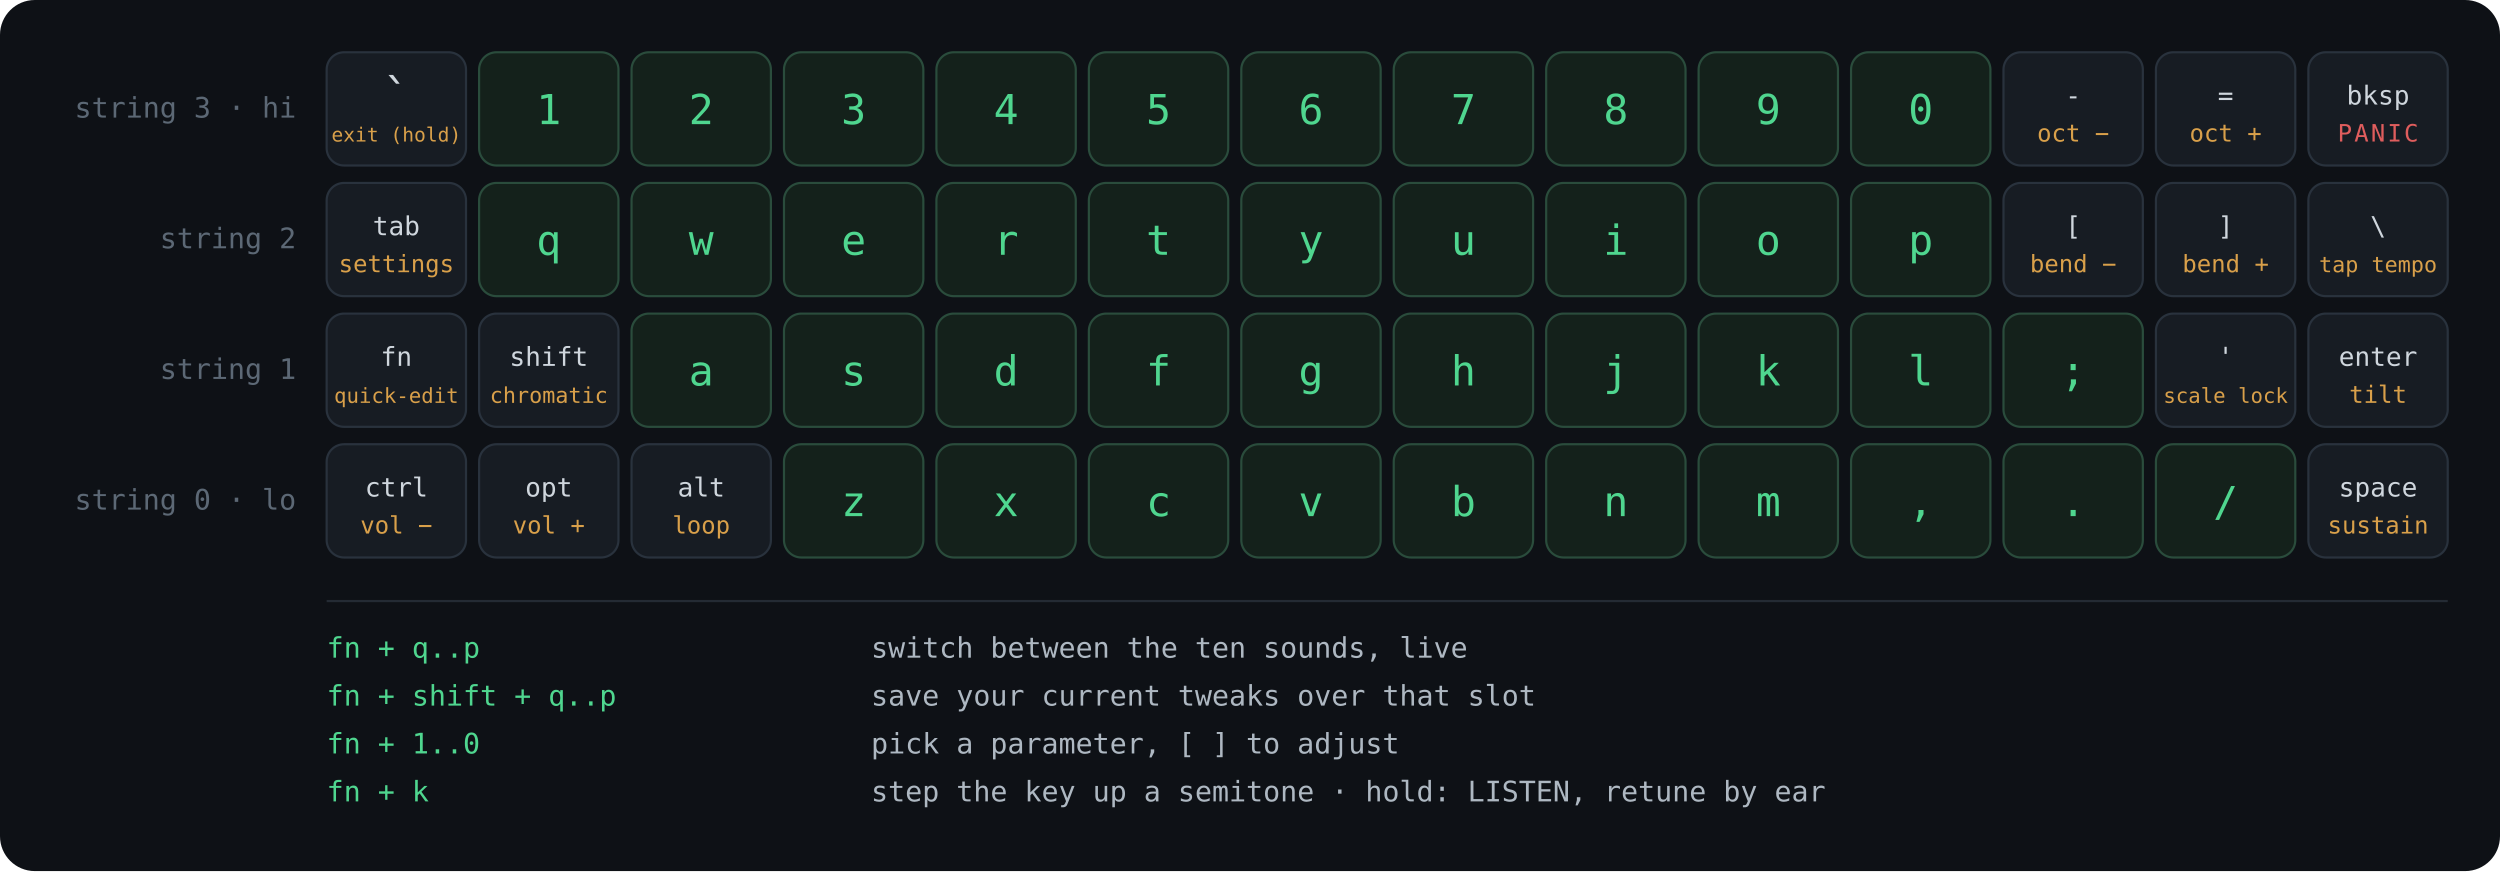
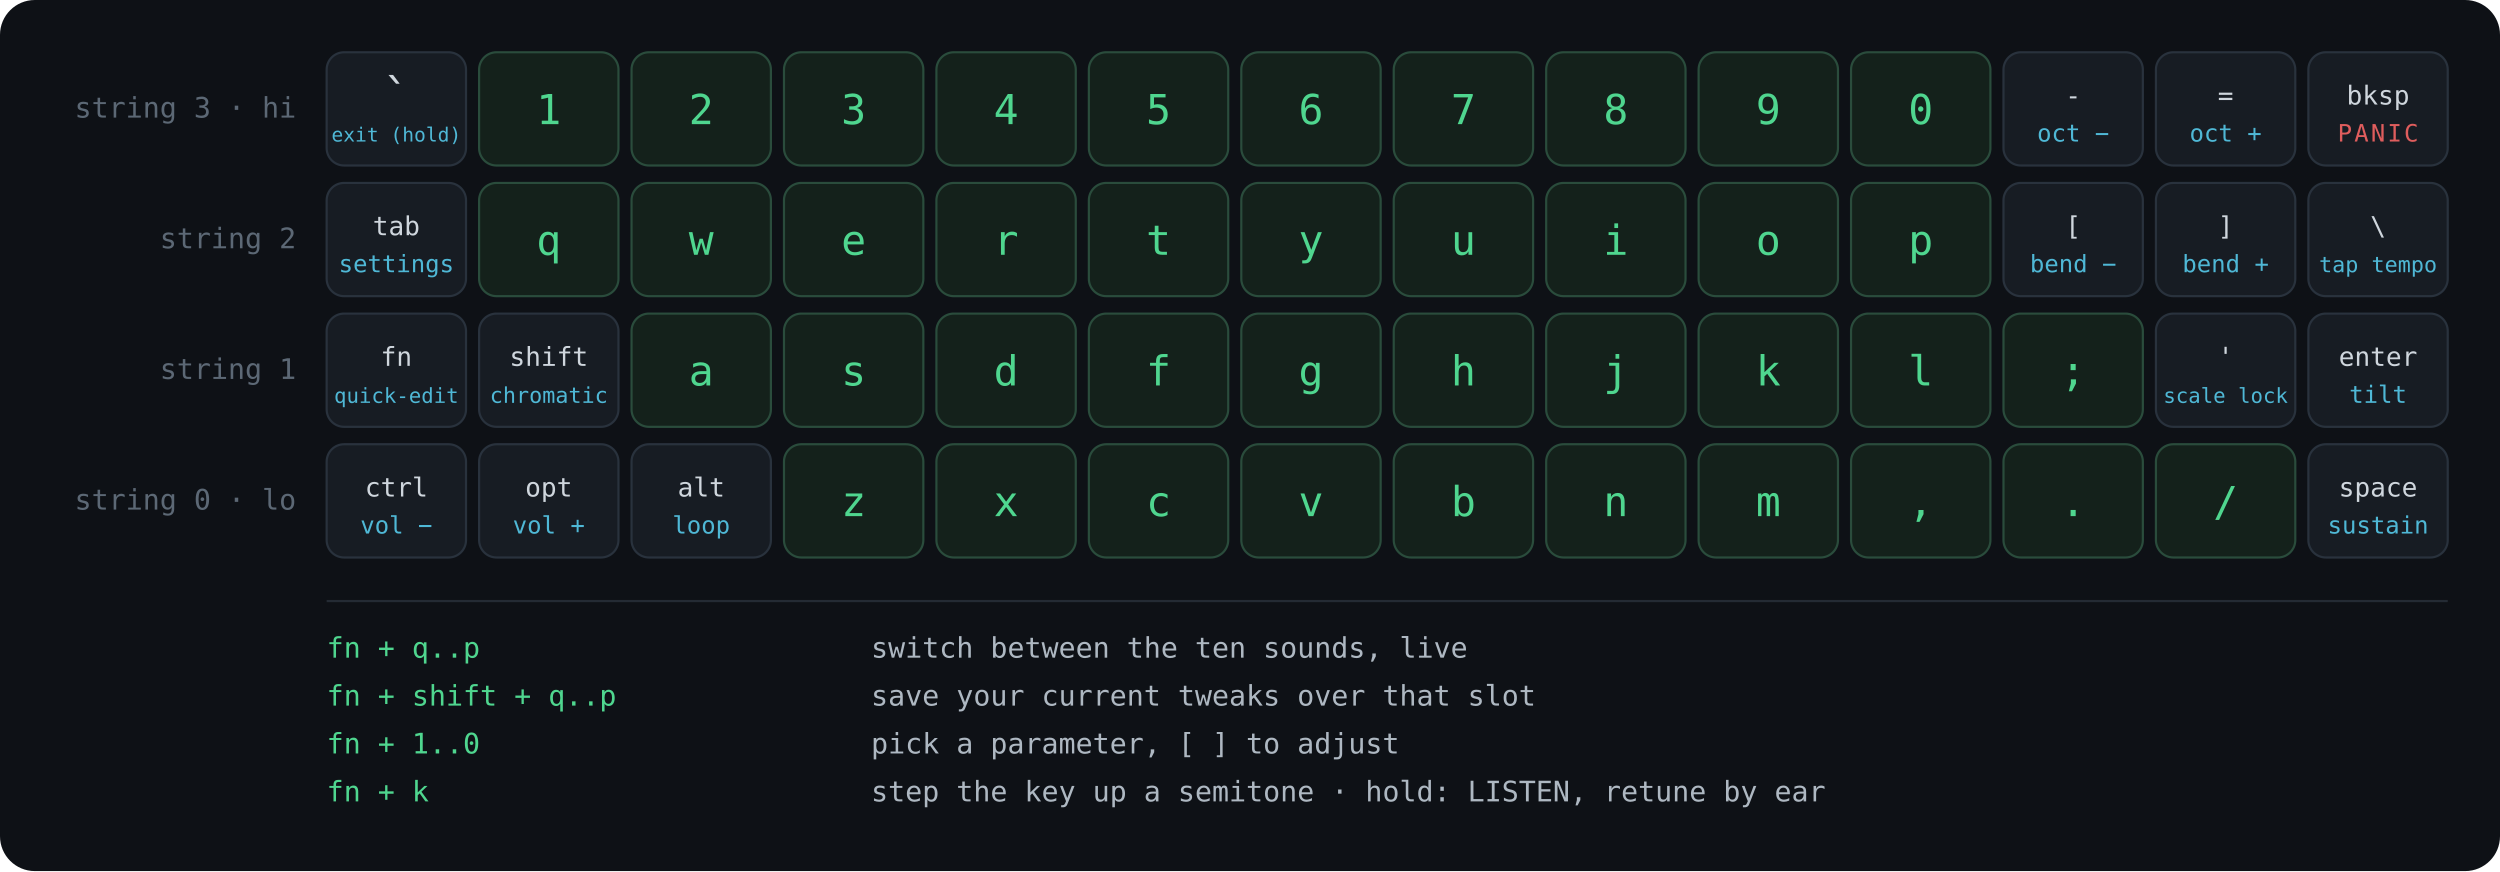
<svg xmlns="http://www.w3.org/2000/svg" viewBox="0 0 1148 400" role="img" aria-label="GLIDE keymap">
  <style>
    text { font-family: Consolas, 'Cascadia Mono', 'SF Mono', Menlo, monospace; }
    .k  { fill:#171c23; stroke:#29323d; stroke-width:1; }
    .n  { fill:#14211b; stroke:#2a4c3c; stroke-width:1; }
    .nc { fill:#4fd68f; font-size:19px; text-anchor:middle; }
    .cc { fill:#cfd6dd; font-size:12px; text-anchor:middle; }
-     .rl { fill:#d9a04a; font-size:11px; text-anchor:middle; }
+     .rl { fill:#4fb8d6; font-size:11px; text-anchor:middle; }
    .rd { fill:#e05d5d; font-size:11px; text-anchor:middle; letter-spacing:1px; }
    .sl { fill:#5c6875; font-size:13px; text-anchor:end; }
    .lg { fill:#4fd68f; font-size:13px; }
    .ld { fill:#aeb8c2; font-size:13px; }
  </style>
  <rect x="0" y="0" width="1148" height="400" rx="16" fill="#0e1116" />
  <text class="sl" x="136" y="54">string 3 · hi</text>
  <text class="sl" x="136" y="114">string 2</text>
  <text class="sl" x="136" y="174">string 1</text>
  <text class="sl" x="136" y="234">string 0 · lo</text>
  <rect class="k" x="150" y="24" width="64" height="52" rx="8" />
  <text class="cc" x="182" y="52" style="font-size:22px">`</text>
  <text class="rl" x="182" y="65" style="font-size:9px">exit (hold)</text>
  <rect class="n" x="220" y="24" width="64" height="52" rx="8" />
  <text class="nc" x="252" y="57">1</text>
  <rect class="n" x="290" y="24" width="64" height="52" rx="8" />
  <text class="nc" x="322" y="57">2</text>
  <rect class="n" x="360" y="24" width="64" height="52" rx="8" />
  <text class="nc" x="392" y="57">3</text>
  <rect class="n" x="430" y="24" width="64" height="52" rx="8" />
  <text class="nc" x="462" y="57">4</text>
  <rect class="n" x="500" y="24" width="64" height="52" rx="8" />
  <text class="nc" x="532" y="57">5</text>
  <rect class="n" x="570" y="24" width="64" height="52" rx="8" />
  <text class="nc" x="602" y="57">6</text>
  <rect class="n" x="640" y="24" width="64" height="52" rx="8" />
  <text class="nc" x="672" y="57">7</text>
  <rect class="n" x="710" y="24" width="64" height="52" rx="8" />
  <text class="nc" x="742" y="57">8</text>
  <rect class="n" x="780" y="24" width="64" height="52" rx="8" />
  <text class="nc" x="812" y="57">9</text>
  <rect class="n" x="850" y="24" width="64" height="52" rx="8" />
  <text class="nc" x="882" y="57">0</text>
  <rect class="k" x="920" y="24" width="64" height="52" rx="8" />
  <text class="cc" x="952" y="48">-</text>
  <text class="rl" x="952" y="65">oct −</text>
  <rect class="k" x="990" y="24" width="64" height="52" rx="8" />
  <text class="cc" x="1022" y="48">=</text>
  <text class="rl" x="1022" y="65">oct +</text>
  <rect class="k" x="1060" y="24" width="64" height="52" rx="8" />
  <text class="cc" x="1092" y="48">bksp</text>
  <text class="rd" x="1092" y="65">PANIC</text>
  <rect class="k" x="150" y="84" width="64" height="52" rx="8" />
  <text class="cc" x="182" y="108">tab</text>
  <text class="rl" x="182" y="125">settings</text>
  <rect class="n" x="220" y="84" width="64" height="52" rx="8" />
  <text class="nc" x="252" y="117">q</text>
  <rect class="n" x="290" y="84" width="64" height="52" rx="8" />
  <text class="nc" x="322" y="117">w</text>
  <rect class="n" x="360" y="84" width="64" height="52" rx="8" />
  <text class="nc" x="392" y="117">e</text>
  <rect class="n" x="430" y="84" width="64" height="52" rx="8" />
  <text class="nc" x="462" y="117">r</text>
  <rect class="n" x="500" y="84" width="64" height="52" rx="8" />
  <text class="nc" x="532" y="117">t</text>
  <rect class="n" x="570" y="84" width="64" height="52" rx="8" />
  <text class="nc" x="602" y="117">y</text>
  <rect class="n" x="640" y="84" width="64" height="52" rx="8" />
  <text class="nc" x="672" y="117">u</text>
  <rect class="n" x="710" y="84" width="64" height="52" rx="8" />
  <text class="nc" x="742" y="117">i</text>
  <rect class="n" x="780" y="84" width="64" height="52" rx="8" />
  <text class="nc" x="812" y="117">o</text>
  <rect class="n" x="850" y="84" width="64" height="52" rx="8" />
  <text class="nc" x="882" y="117">p</text>
  <rect class="k" x="920" y="84" width="64" height="52" rx="8" />
  <text class="cc" x="952" y="108">[</text>
  <text class="rl" x="952" y="125">bend −</text>
  <rect class="k" x="990" y="84" width="64" height="52" rx="8" />
  <text class="cc" x="1022" y="108">]</text>
  <text class="rl" x="1022" y="125">bend +</text>
  <rect class="k" x="1060" y="84" width="64" height="52" rx="8" />
  <text class="cc" x="1092" y="108">\</text>
  <text class="rl" x="1092" y="125" style="font-size:10px">tap tempo</text>
  <rect class="k" x="150" y="144" width="64" height="52" rx="8" />
  <text class="cc" x="182" y="168">fn</text>
  <text class="rl" x="182" y="185" style="font-size:9.5px">quick-edit</text>
  <rect class="k" x="220" y="144" width="64" height="52" rx="8" />
  <text class="cc" x="252" y="168">shift</text>
  <text class="rl" x="252" y="185" style="font-size:10px">chromatic</text>
  <rect class="n" x="290" y="144" width="64" height="52" rx="8" />
  <text class="nc" x="322" y="177">a</text>
  <rect class="n" x="360" y="144" width="64" height="52" rx="8" />
  <text class="nc" x="392" y="177">s</text>
  <rect class="n" x="430" y="144" width="64" height="52" rx="8" />
  <text class="nc" x="462" y="177">d</text>
  <rect class="n" x="500" y="144" width="64" height="52" rx="8" />
  <text class="nc" x="532" y="177">f</text>
  <rect class="n" x="570" y="144" width="64" height="52" rx="8" />
  <text class="nc" x="602" y="177">g</text>
  <rect class="n" x="640" y="144" width="64" height="52" rx="8" />
  <text class="nc" x="672" y="177">h</text>
  <rect class="n" x="710" y="144" width="64" height="52" rx="8" />
  <text class="nc" x="742" y="177">j</text>
  <rect class="n" x="780" y="144" width="64" height="52" rx="8" />
  <text class="nc" x="812" y="177">k</text>
  <rect class="n" x="850" y="144" width="64" height="52" rx="8" />
  <text class="nc" x="882" y="177">l</text>
  <rect class="n" x="920" y="144" width="64" height="52" rx="8" />
  <text class="nc" x="952" y="177">;</text>
  <rect class="k" x="990" y="144" width="64" height="52" rx="8" />
  <text class="cc" x="1022" y="168">'</text>
  <text class="rl" x="1022" y="185" style="font-size:9.5px">scale lock</text>
  <rect class="k" x="1060" y="144" width="64" height="52" rx="8" />
  <text class="cc" x="1092" y="168">enter</text>
  <text class="rl" x="1092" y="185">tilt</text>
  <rect class="k" x="150" y="204" width="64" height="52" rx="8" />
  <text class="cc" x="182" y="228">ctrl</text>
  <text class="rl" x="182" y="245">vol −</text>
  <rect class="k" x="220" y="204" width="64" height="52" rx="8" />
  <text class="cc" x="252" y="228">opt</text>
  <text class="rl" x="252" y="245">vol +</text>
  <rect class="k" x="290" y="204" width="64" height="52" rx="8" />
  <text class="cc" x="322" y="228">alt</text>
  <text class="rl" x="322" y="245">loop</text>
  <rect class="n" x="360" y="204" width="64" height="52" rx="8" />
  <text class="nc" x="392" y="237">z</text>
  <rect class="n" x="430" y="204" width="64" height="52" rx="8" />
  <text class="nc" x="462" y="237">x</text>
  <rect class="n" x="500" y="204" width="64" height="52" rx="8" />
  <text class="nc" x="532" y="237">c</text>
  <rect class="n" x="570" y="204" width="64" height="52" rx="8" />
  <text class="nc" x="602" y="237">v</text>
  <rect class="n" x="640" y="204" width="64" height="52" rx="8" />
  <text class="nc" x="672" y="237">b</text>
  <rect class="n" x="710" y="204" width="64" height="52" rx="8" />
  <text class="nc" x="742" y="237">n</text>
  <rect class="n" x="780" y="204" width="64" height="52" rx="8" />
  <text class="nc" x="812" y="237">m</text>
  <rect class="n" x="850" y="204" width="64" height="52" rx="8" />
  <text class="nc" x="882" y="237">,</text>
  <rect class="n" x="920" y="204" width="64" height="52" rx="8" />
  <text class="nc" x="952" y="237">.</text>
  <rect class="n" x="990" y="204" width="64" height="52" rx="8" />
  <text class="nc" x="1022" y="237">/</text>
  <rect class="k" x="1060" y="204" width="64" height="52" rx="8" />
  <text class="cc" x="1092" y="228">space</text>
  <text class="rl" x="1092" y="245">sustain</text>
  <line x1="150" y1="276" x2="1124" y2="276" stroke="#242b34" stroke-width="1" />
  <text class="lg" x="150" y="302">fn + q..p</text>
  <text class="ld" x="400" y="302">switch between the ten sounds, live</text>
  <text class="lg" x="150" y="324">fn + shift + q..p</text>
  <text class="ld" x="400" y="324">save your current tweaks over that slot</text>
  <text class="lg" x="150" y="346">fn + 1..0</text>
  <text class="ld" x="400" y="346">pick a parameter, [ ] to adjust</text>
  <text class="lg" x="150" y="368">fn + k</text>
  <text class="ld" x="400" y="368">step the key up a semitone · hold: LISTEN, retune by ear</text>
</svg>
